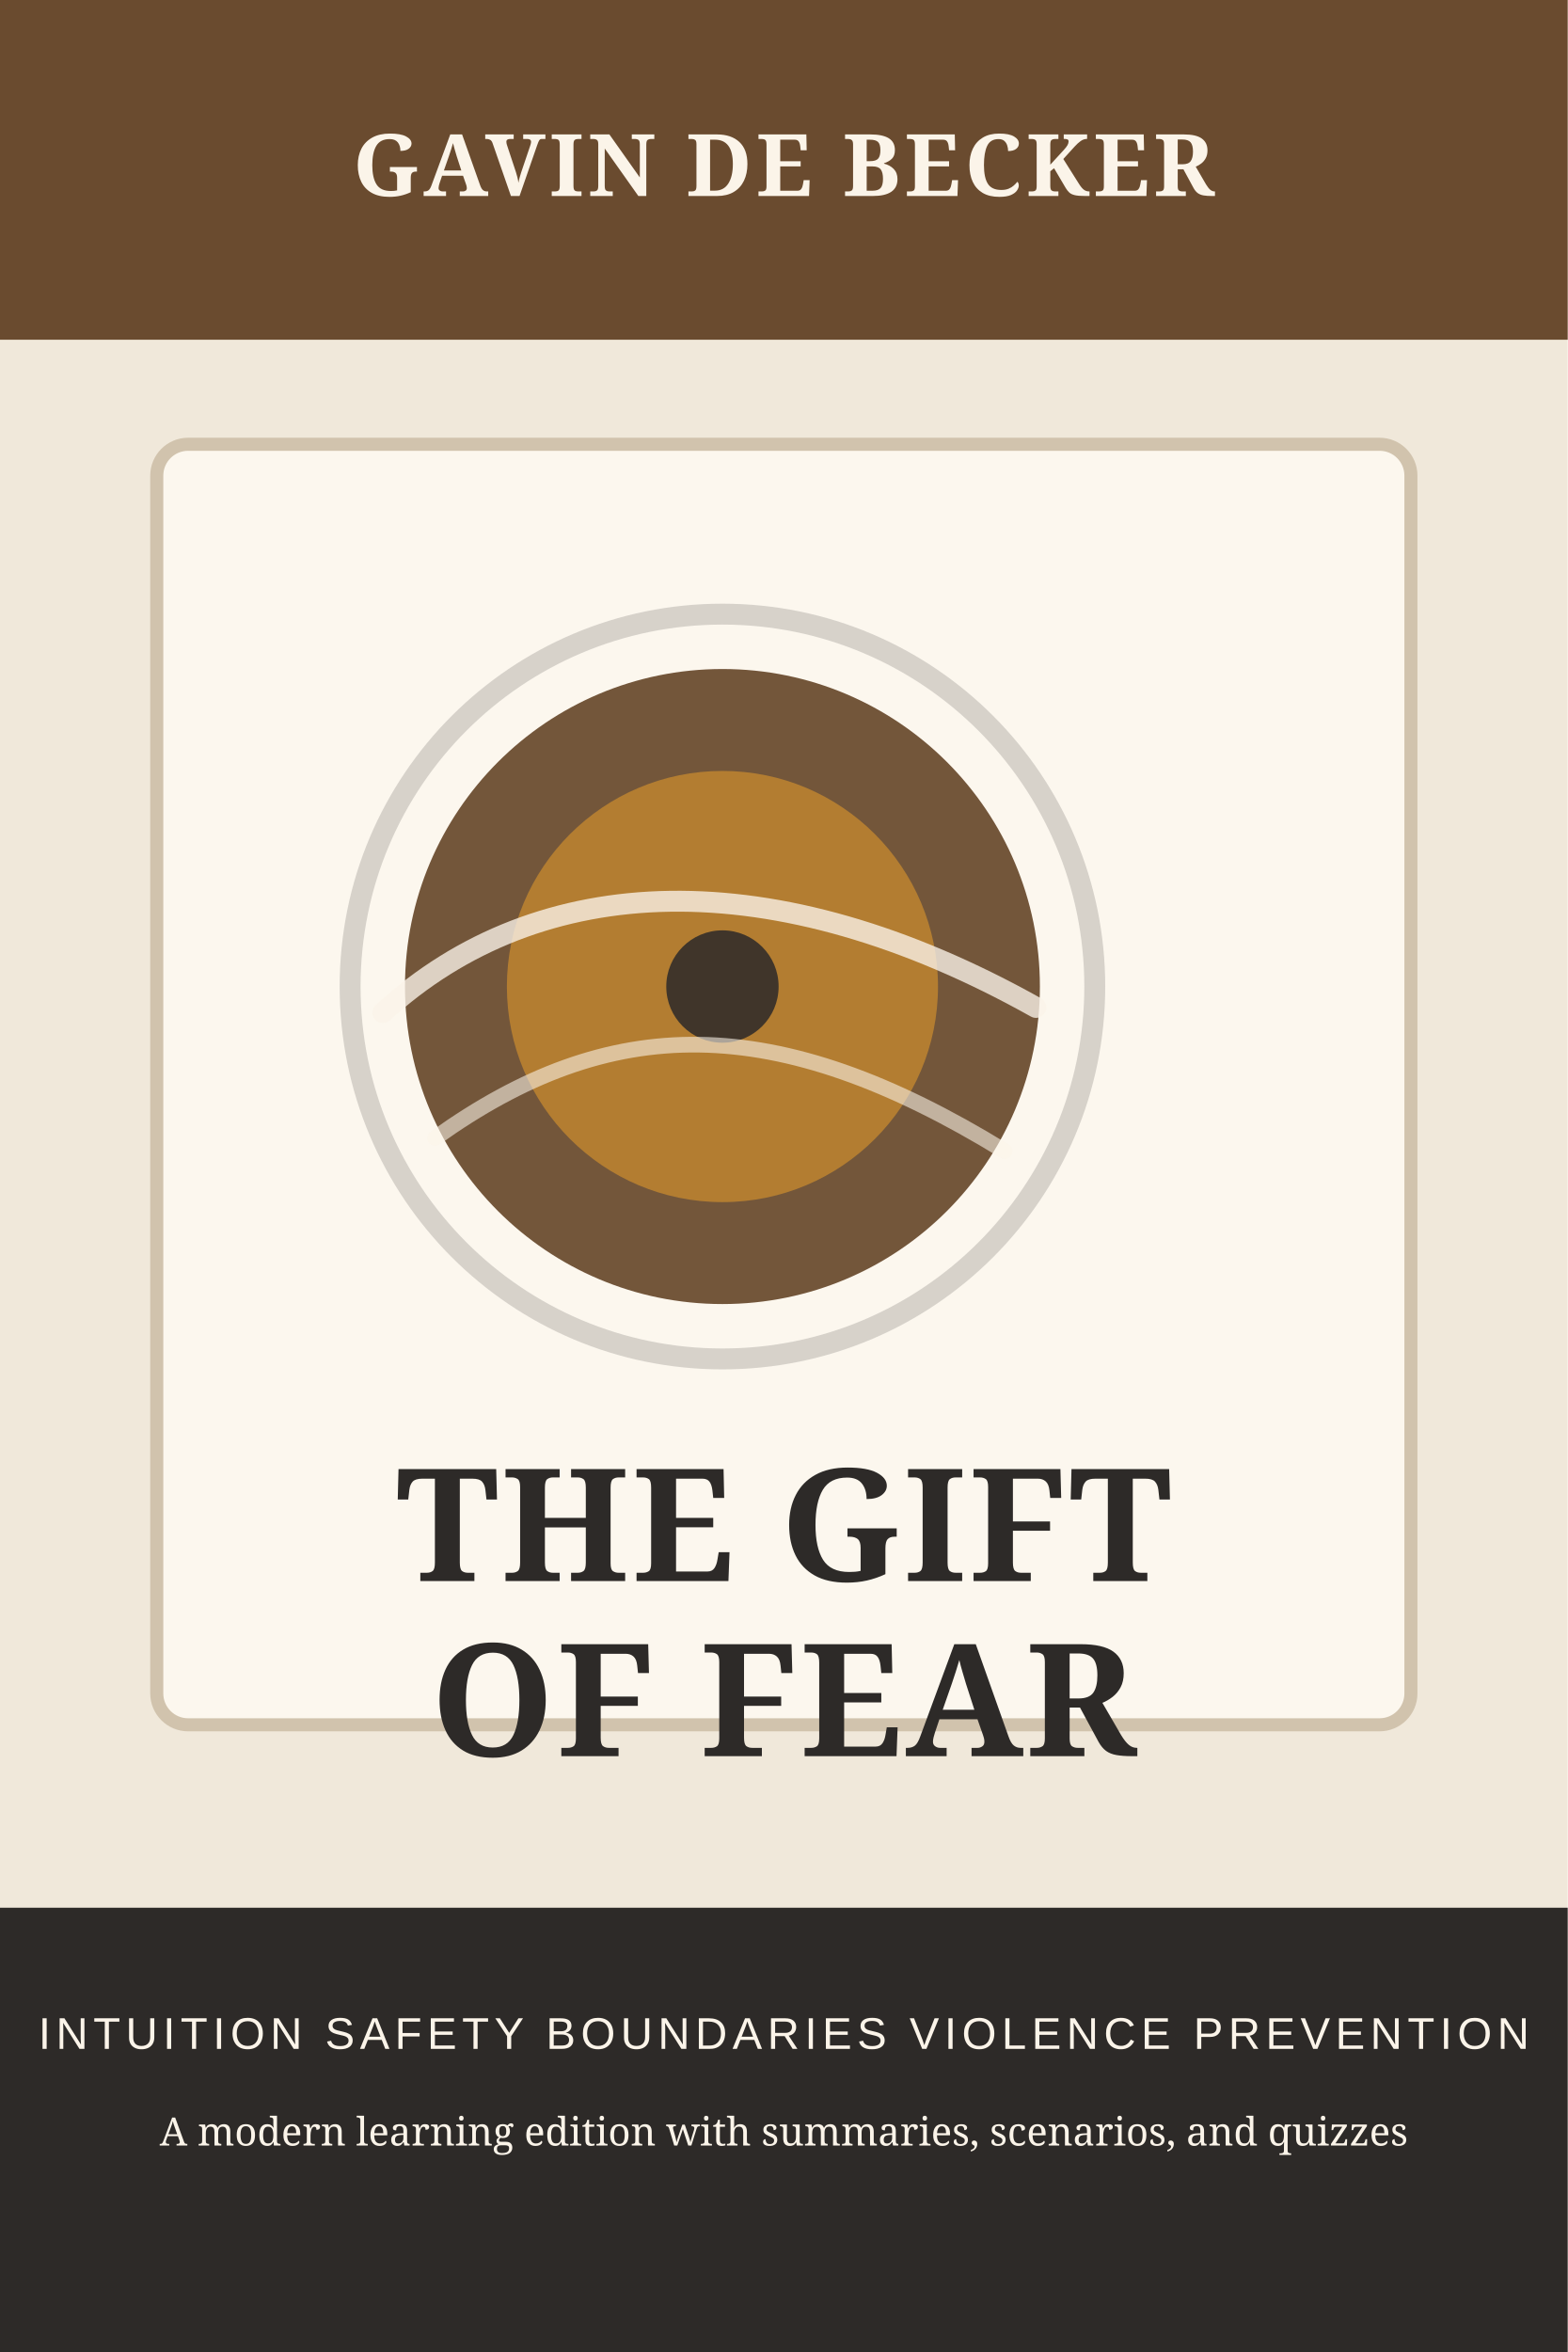
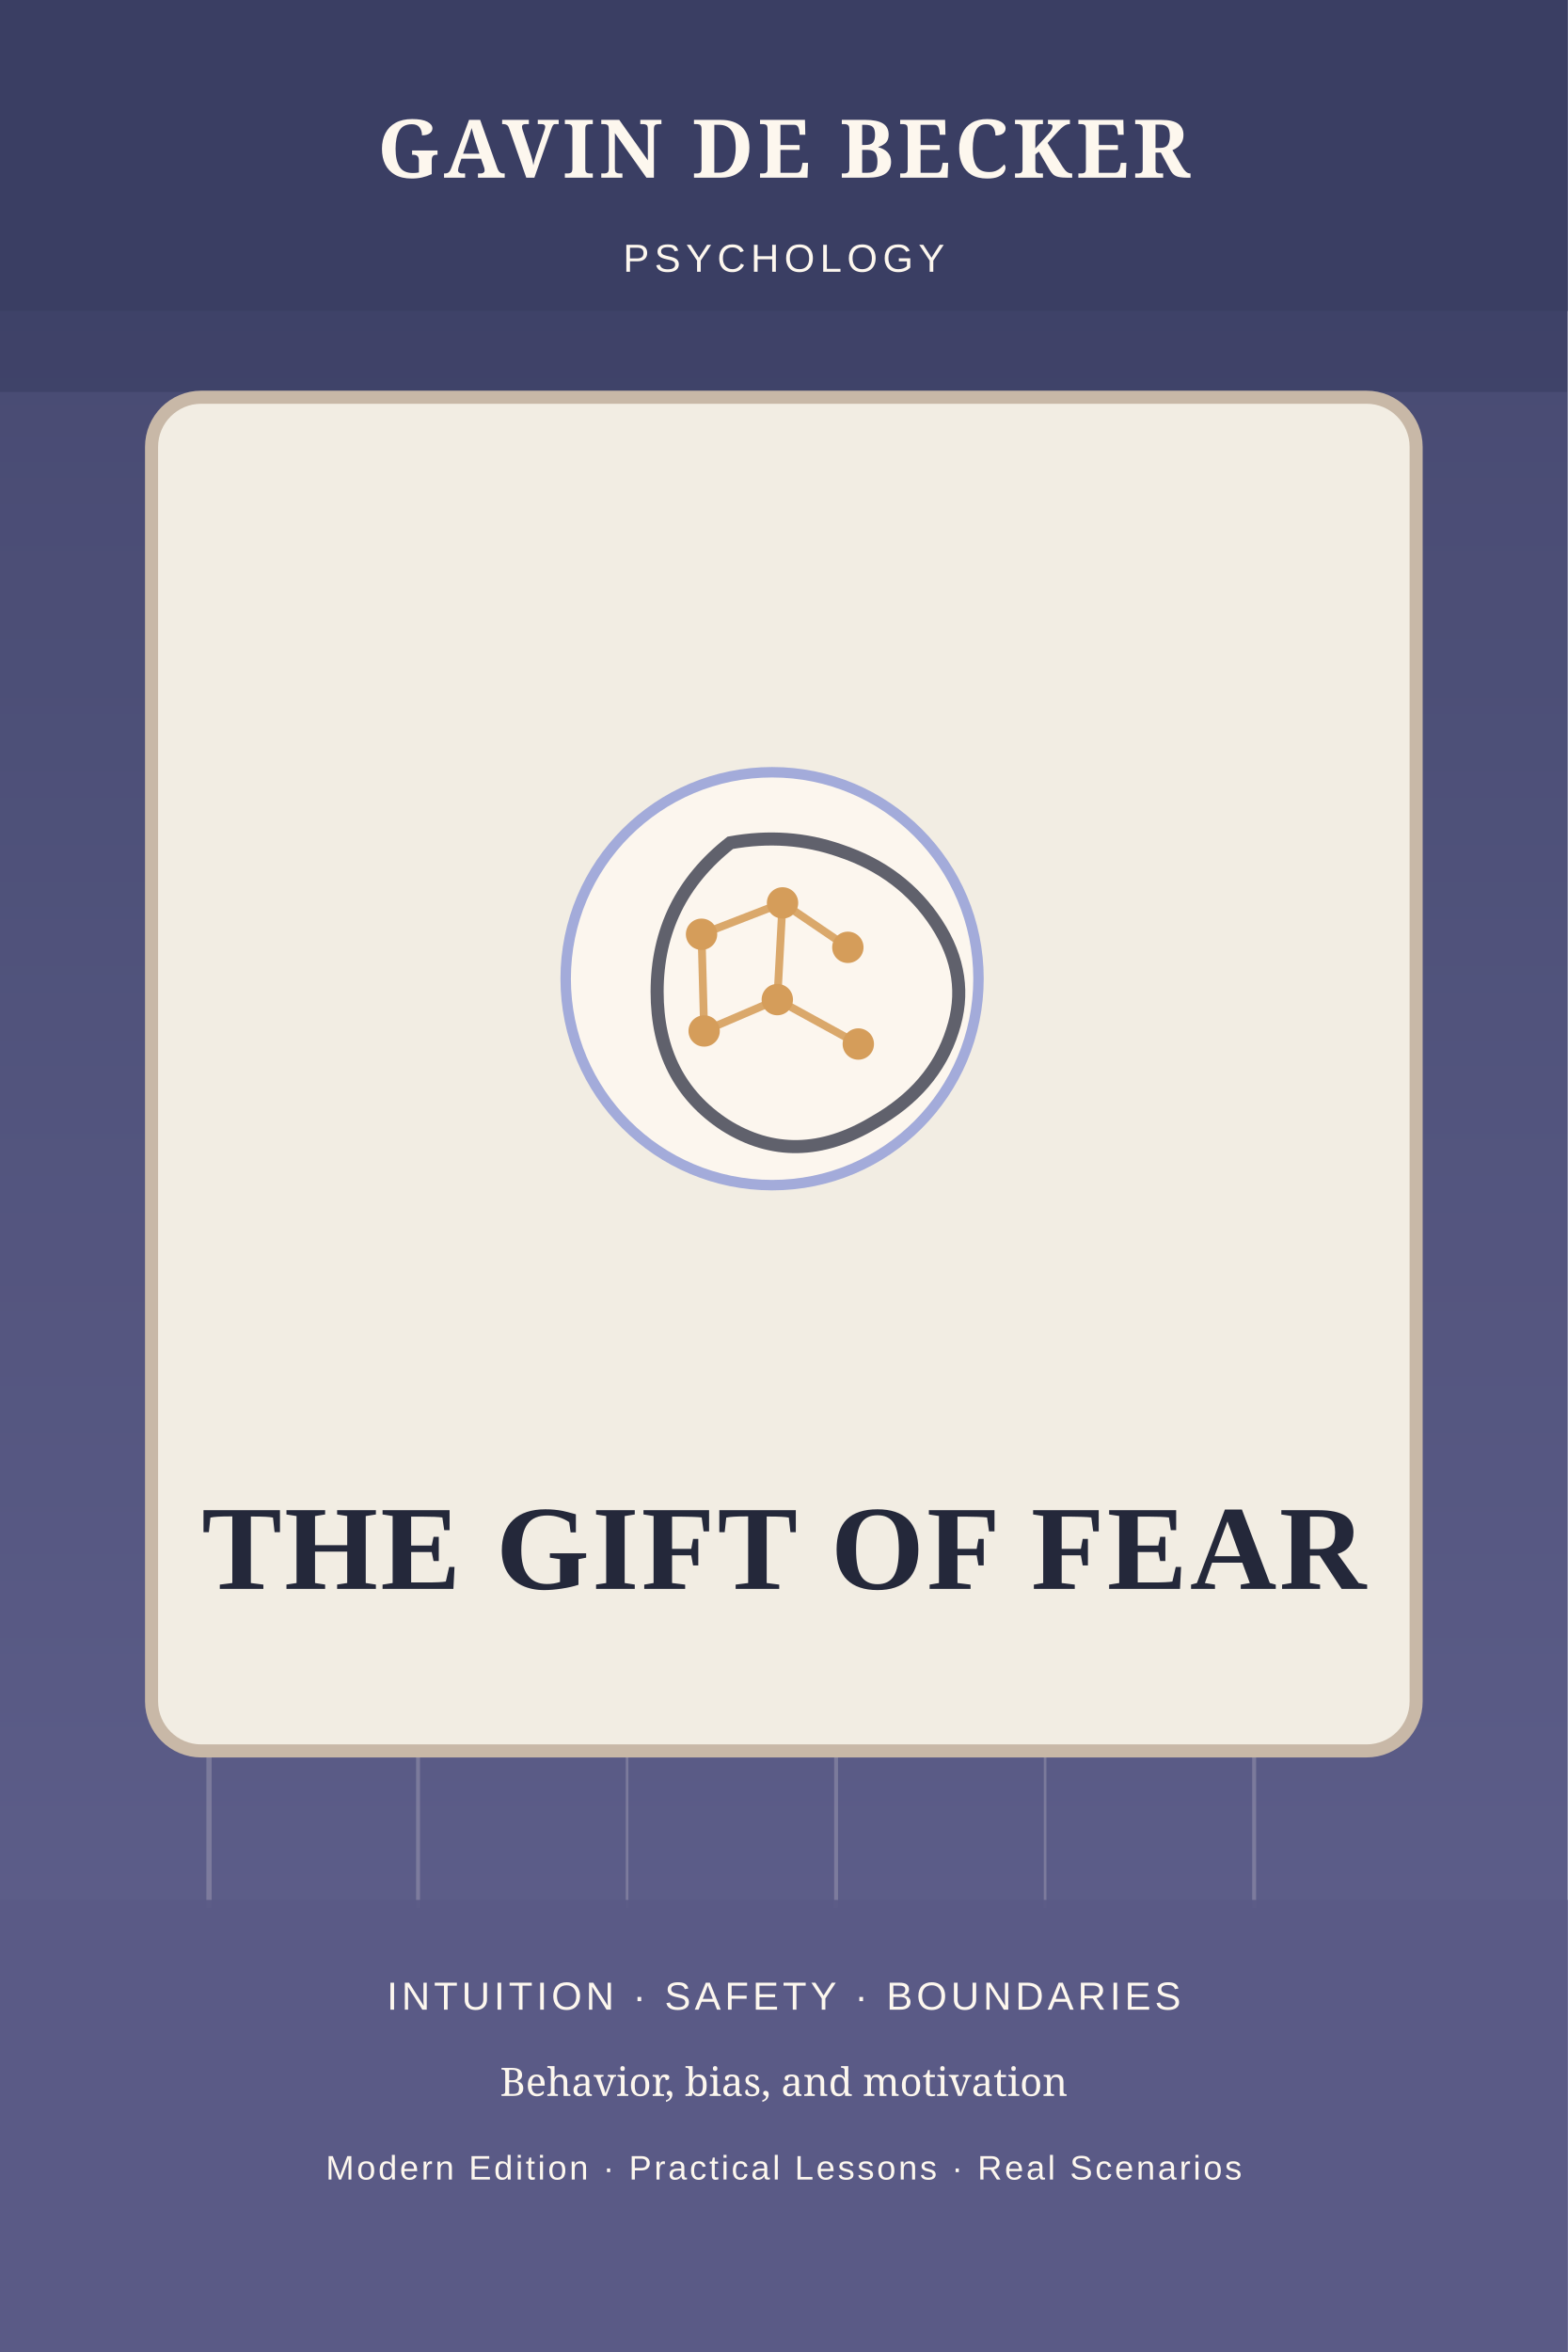
<svg xmlns="http://www.w3.org/2000/svg" width="1200" height="1800" viewBox="0 0 1200 1800" fill="none" role="img" aria-labelledby="title desc">
-   <rect width="1200" height="1800" fill="#F0E8DA" />
-   <rect width="1200" height="260" fill="#6A4B2F" />
-   <rect y="1460" width="1200" height="340" fill="#2D2A28" />
-   <rect x="120" y="340" width="960" height="980" rx="24" fill="#FCF7EE" stroke="#D1C3AD" stroke-width="10" />
-   <circle cx="553" cy="755" r="243" fill="#6A4B2F" opacity="0.94" />
-   <circle cx="553" cy="755" r="165" fill="#C98B2E" opacity="0.74" />
-   <circle cx="553" cy="755" r="43" fill="#2D2A28" opacity="0.86" />
-   <circle cx="553" cy="755" r="285" stroke="#2D2A28" stroke-width="16" opacity="0.18" />
-   <path d="M293 775C413 665 593 659 793 771" stroke="#FBF4E9" stroke-width="16" stroke-linecap="round" opacity="0.78" />
-   <path d="M333 871C467 775 593 773 769 881" stroke="#FBF4E9" stroke-width="12" stroke-linecap="round" opacity="0.58" />
-   <text x="600" y="150" text-anchor="middle" fill="#FBF4E9" font-family="Georgia, serif" font-size="66" font-weight="700" letter-spacing="3">GAVIN DE BECKER</text>
-   <text x="600" y="1210" text-anchor="middle" fill="#2D2A28" font-family="Georgia, serif" font-size="120" font-weight="700" letter-spacing="2">THE GIFT</text>
-   <text x="600" y="1344" text-anchor="middle" fill="#2D2A28" font-family="Georgia, serif" font-size="120" font-weight="700" letter-spacing="2">OF FEAR</text>
-   <text x="600" y="1568" text-anchor="middle" fill="#FBF4E9" font-family="Arial, sans-serif" font-size="34" letter-spacing="4">INTUITION  SAFETY  BOUNDARIES  VIOLENCE PREVENTION</text>
-   <text x="600" y="1642" text-anchor="middle" fill="#FBF4E9" font-family="Georgia, serif" font-size="30">A modern learning edition with summaries, scenarios, and quizzes</text>
+   <defs>
+     <linearGradient id="g34304783" x1="0" y1="0" x2="0" y2="1800" gradientUnits="userSpaceOnUse">
+       <stop offset="0%" stop-color="#3A3E63" />
+       <stop offset="100%" stop-color="#5A5A86" />
+     </linearGradient>
+   </defs>
+   <rect width="1200" height="1800" fill="url(#g34304783)" />
+   <rect x="0" y="300" width="1200" height="1180" fill="#9FA8D9" opacity="0.1" />
+   <g stroke="#FDF7EE" opacity="0.2">
+     <line x1="160" y1="320" x2="160" y2="1460" stroke-width="4" />
+     <line x1="320" y1="320" x2="320" y2="1460" stroke-width="3" />
+     <line x1="480" y1="320" x2="480" y2="1460" stroke-width="2" />
+     <line x1="640" y1="320" x2="640" y2="1460" stroke-width="3" />
+     <line x1="800" y1="320" x2="800" y2="1460" stroke-width="2" />
+     <line x1="960" y1="320" x2="960" y2="1460" stroke-width="3" />
+   </g>
+   <path d="M140 430 L1060 430" stroke="#D59D5A" stroke-width="10" opacity="0.22" />
+   <path d="M140 1330 L1060 1330" stroke="#D59D5A" stroke-width="10" opacity="0.2" />
+   <rect x="116" y="304" width="968" height="1036" rx="38" fill="#F2EDE3" stroke="#C8B8A7" stroke-width="10" />
+   <g transform="translate(411 569)">
+     <circle cx="180" cy="180" r="158" fill="#FDF7EE" opacity="0.95" stroke="#9FA8D9" stroke-width="8" />
+     <path d="M148 76 Q92 120 92 190 Q92 258 144 292 Q198 326 258 290 Q304 264 318 220 Q332 178 306 138 Q280 98 232 82 Q192 68 148 76 Z" fill="none" stroke="#24283A" stroke-width="10" opacity="0.72" />
+     <g stroke="#D59D5A" stroke-width="6" opacity="0.88">
+       <line x1="126" y1="146" x2="188" y2="122" />
+       <line x1="188" y1="122" x2="238" y2="156" />
+       <line x1="188" y1="122" x2="184" y2="196" />
+       <line x1="184" y1="196" x2="246" y2="230" />
+       <line x1="126" y1="146" x2="128" y2="220" />
+       <line x1="128" y1="220" x2="184" y2="196" />
+     </g>
+     <g fill="#D59D5A">
+       <circle cx="126" cy="146" r="12" />
+       <circle cx="188" cy="122" r="12" />
+       <circle cx="238" cy="156" r="12" />
+       <circle cx="184" cy="196" r="12" />
+       <circle cx="128" cy="220" r="12" />
+       <circle cx="246" cy="230" r="12" />
+     </g>
+   </g>
+   <rect x="0" y="0" width="1200" height="238" fill="#3A3E63" opacity="0.93" />
+   <rect x="0" y="1454" width="1200" height="346" fill="#5A5A86" opacity="0.95" />
+   <text x="600" y="136" text-anchor="middle" fill="#FDF7EE" font-family="Georgia, serif" font-size="62" font-weight="700" letter-spacing="3">GAVIN DE BECKER</text>
+   <text x="600" y="208" text-anchor="middle" fill="#FDF7EE" font-family="'Trebuchet MS', Arial, sans-serif" font-size="30" letter-spacing="4">PSYCHOLOGY</text>
+   <text x="600" y="1216" text-anchor="middle" fill="#24283A" font-family="Georgia, 'Times New Roman', serif" font-size="92" font-weight="700" letter-spacing="2">THE GIFT OF FEAR</text>
+   <text x="600" y="1538" text-anchor="middle" fill="#FDF7EE" font-family="'Trebuchet MS', Arial, sans-serif" font-size="30" letter-spacing="3">INTUITION  ·  SAFETY  ·  BOUNDARIES</text>
+   <text x="600" y="1604" text-anchor="middle" fill="#FDF7EE" font-family="Georgia, serif" font-size="30">Behavior, bias, and motivation</text>
+   <text x="600" y="1668" text-anchor="middle" fill="#FDF7EE" font-family="'Trebuchet MS', Arial, sans-serif" font-size="26" letter-spacing="2">Modern Edition · Practical Lessons · Real Scenarios</text>
</svg>
